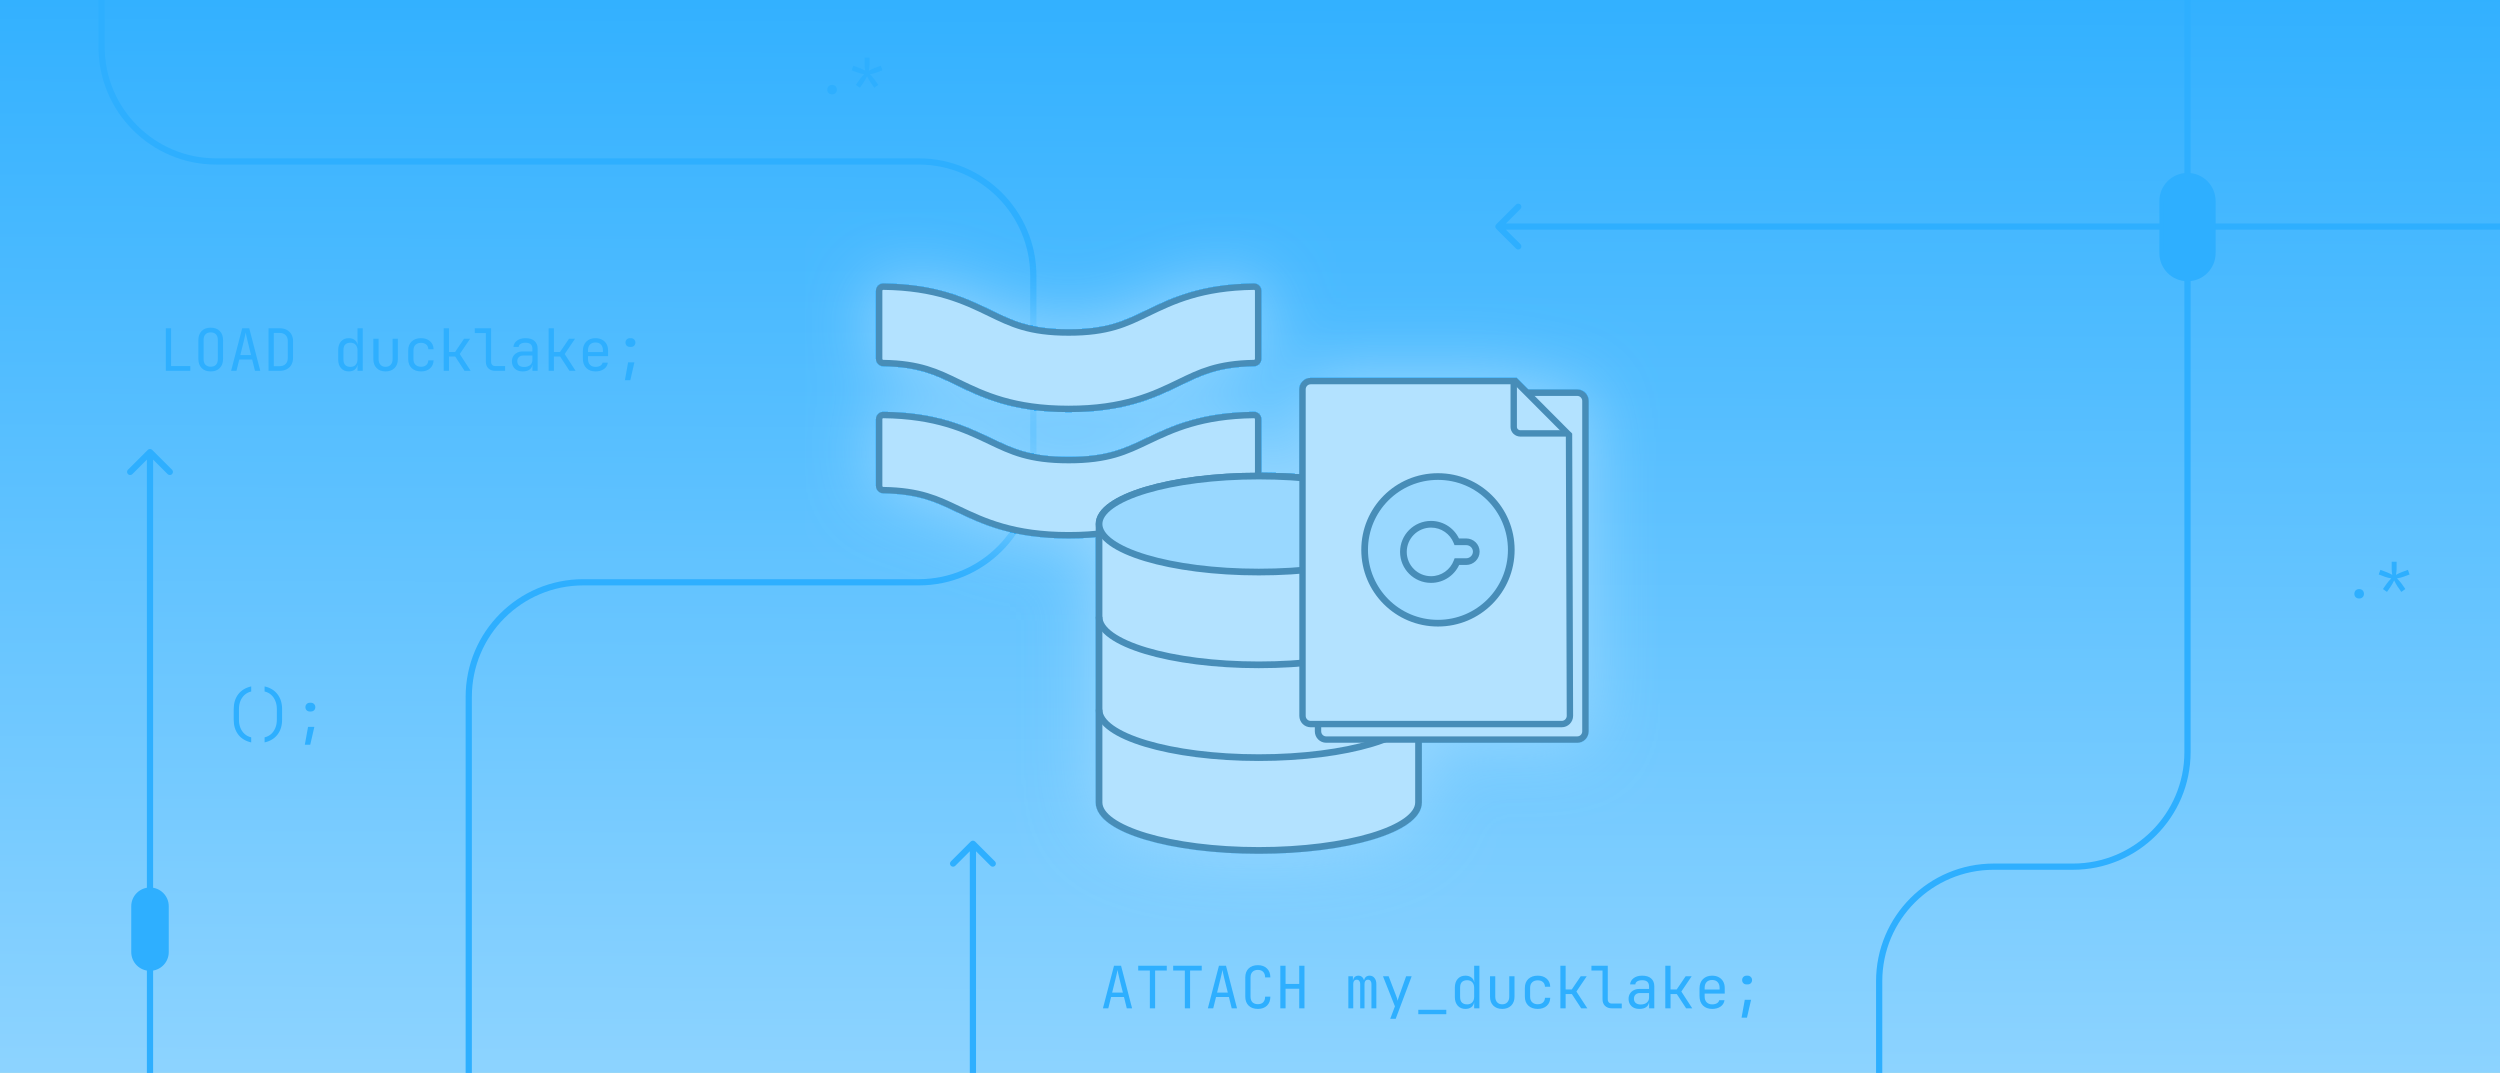
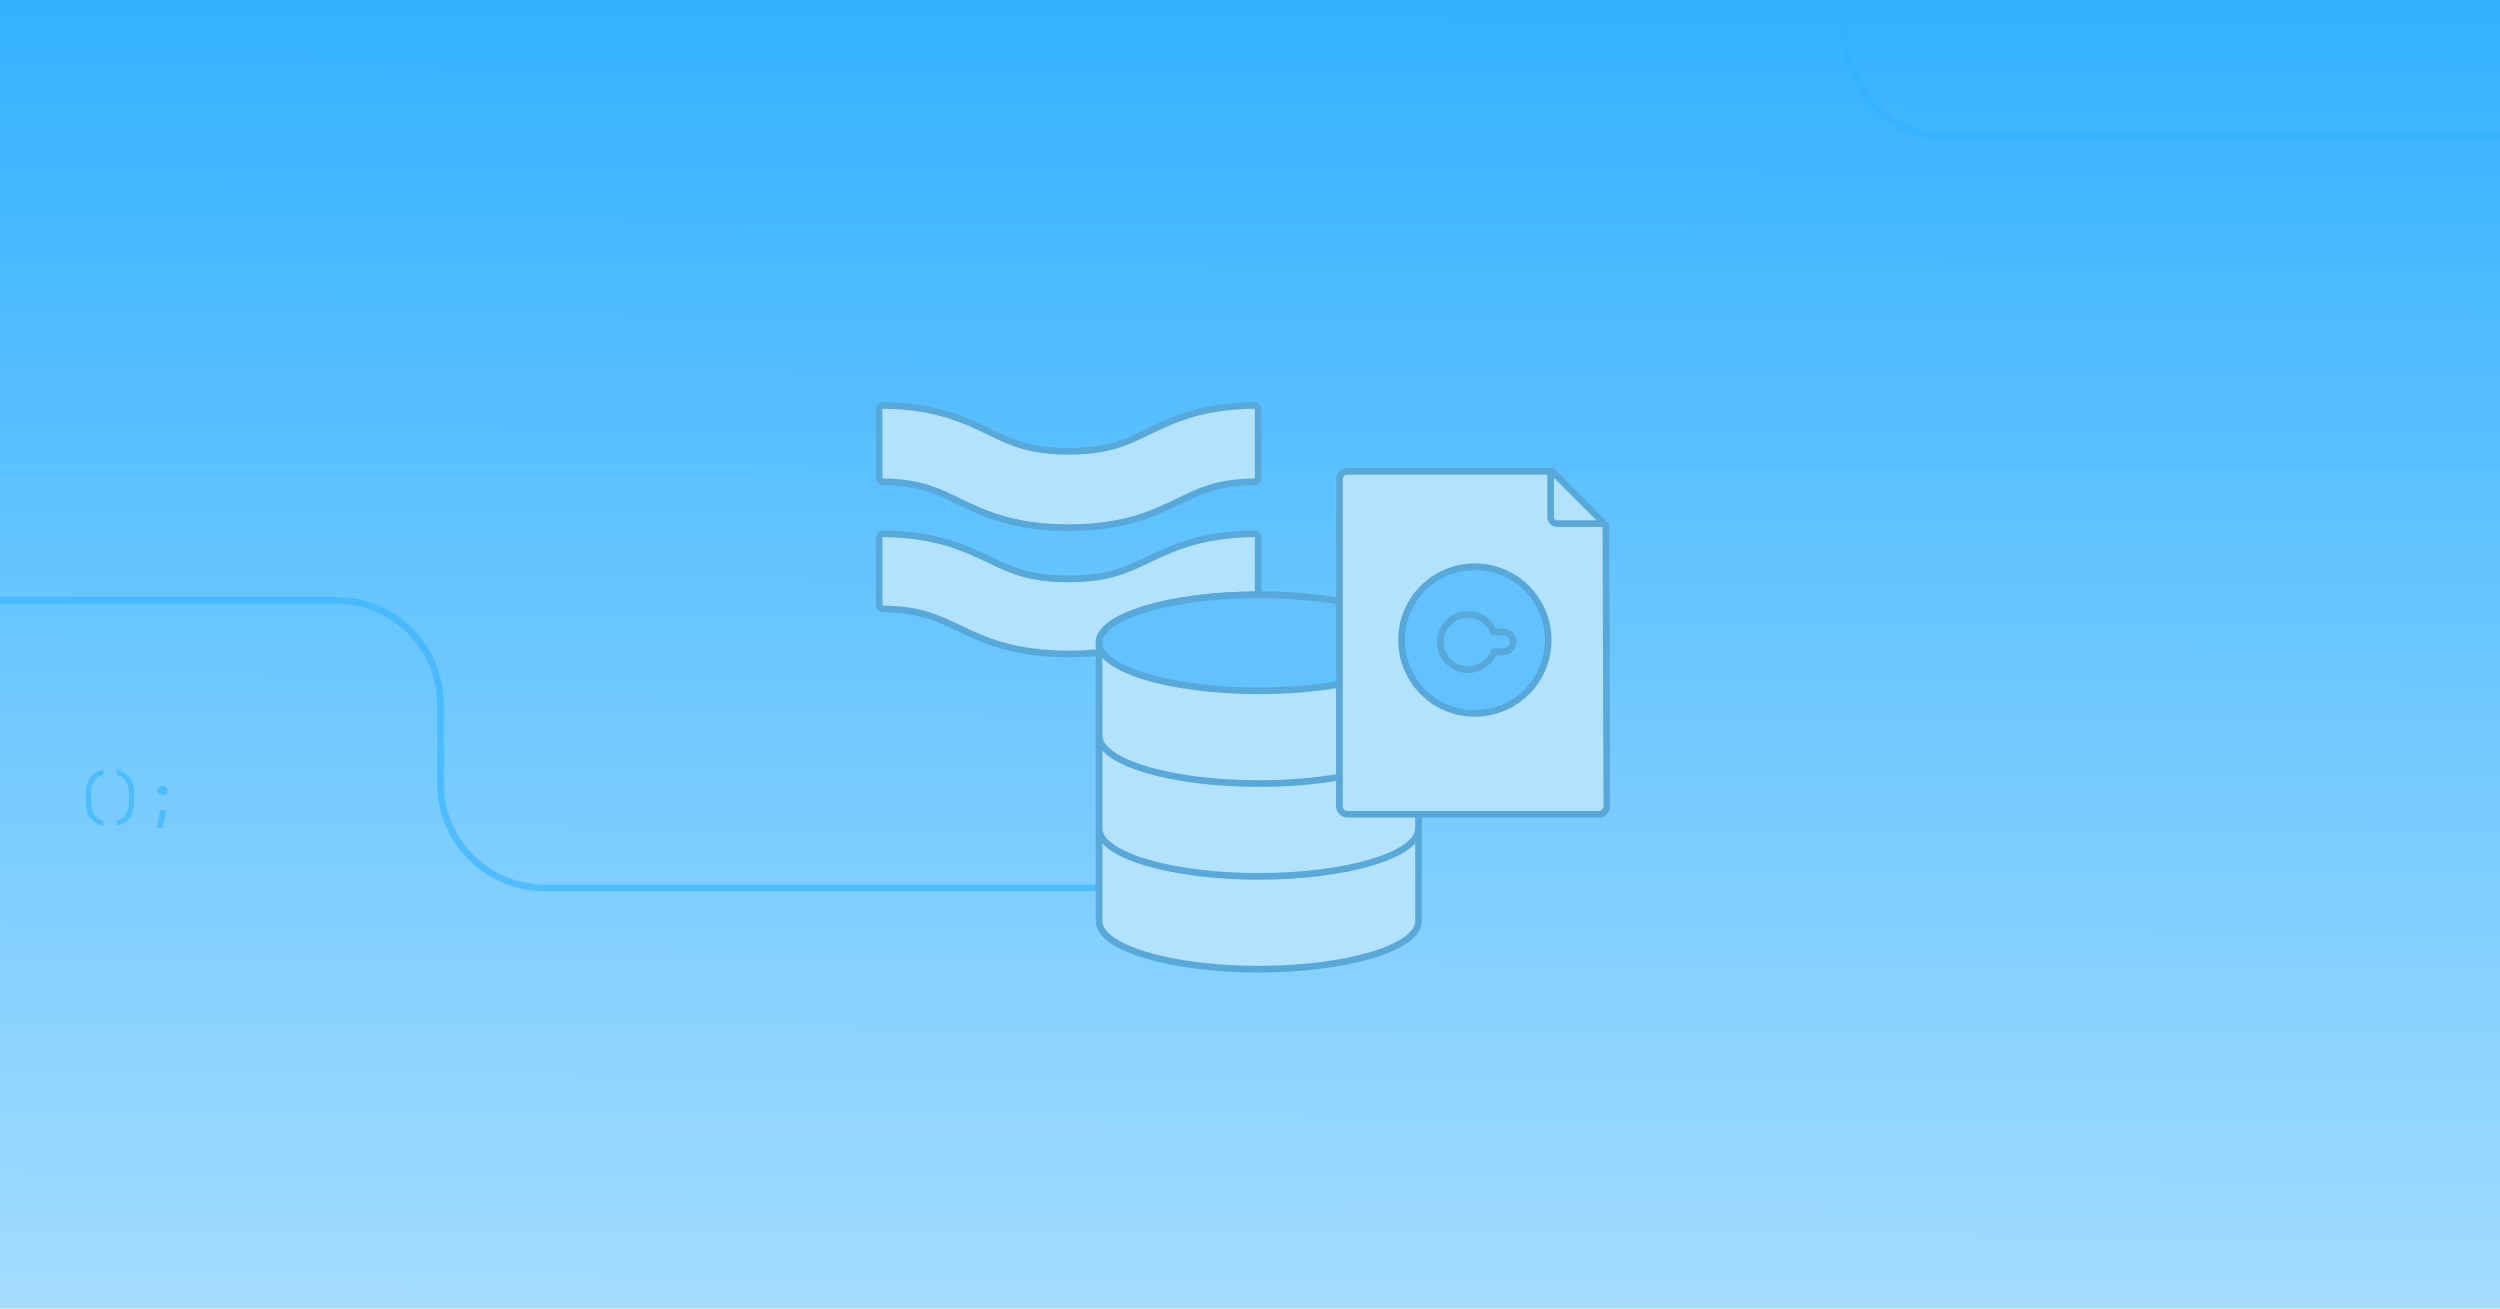
- <svg xmlns="http://www.w3.org/2000/svg" width="1200" height="515" fill="none" viewBox="0 0 1200 515">
-   <style id="thin-strokes">@media (min-width: 500px) { [stroke-width="1.924"] { stroke-width: 1.202; } [stroke-width="2.993"] { stroke-width: 1.871; } [stroke-width="3.06"] { stroke-width: 1.913; } [stroke-width="3.21"] { stroke-width: 2.006; } }</style>
-   <g clip-path="url(#clip0_12243_49046)">
-     <rect width="1200" height="515" fill="url(#paint0_linear_12243_49046)" />
-     <g clip-path="url(#clip1_12243_49046)">
-       <rect width="1200" height="515" fill="url(#paint1_linear_12243_49046)" />
-       <path fill="#2EAFFF" d="M70.504 552C70.504 552.826 71.174 553.496 72 553.496C72.826 553.496 73.496 552.826 73.496 552L72 552L70.504 552ZM73.058 215.942C72.474 215.358 71.526 215.358 70.942 215.942L61.419 225.464C60.835 226.049 60.835 226.996 61.419 227.58C62.004 228.165 62.951 228.165 63.536 227.58L72 219.116L80.464 227.58C81.049 228.165 81.996 228.165 82.58 227.58C83.165 226.996 83.165 226.049 82.58 225.464L73.058 215.942ZM72 552L73.496 552L73.496 217L72 217L70.504 217L70.504 552L72 552Z" />
-       <path fill="#2EAFFF" d="M465.504 580.5C465.504 581.326 466.174 581.996 467 581.996C467.826 581.996 468.496 581.326 468.496 580.5L467 580.5L465.504 580.5ZM468.059 403.942C467.475 403.358 466.527 403.358 465.943 403.942L456.421 413.464C455.836 414.049 455.836 414.996 456.421 415.58C457.005 416.165 457.952 416.165 458.537 415.58L467.001 407.116L475.465 415.581C476.05 416.165 476.997 416.165 477.581 415.581C478.166 414.996 478.166 414.049 477.581 413.464L468.059 403.942ZM467 580.5L468.496 580.5L468.497 405L467.001 405L465.505 405L465.504 580.5L467 580.5Z" />
-       <path fill="#2EAFFF" d="M1206.75 110.251C1207.57 110.251 1208.24 109.581 1208.24 108.754C1208.24 107.928 1207.57 107.258 1206.75 107.258L1206.75 108.754L1206.75 110.251ZM718.188 107.697C717.604 108.281 717.604 109.229 718.188 109.813L727.71 119.335C728.295 119.92 729.242 119.92 729.827 119.335C730.411 118.751 730.411 117.804 729.827 117.219L721.362 108.755L729.827 100.29C730.411 99.706 730.411 98.759 729.827 98.174C729.242 97.59 728.295 97.59 727.71 98.174L718.188 107.697ZM1206.75 108.754L1206.75 107.258L719.246 107.259L719.246 108.755L719.246 110.251L1206.75 110.251L1206.75 108.754Z" />
-       <path stroke="#2EAFFF" stroke-linejoin="round" stroke-width="2.993" d="M723 854L847 854C877.376 854 902 829.376 902 799L902 471C902 440.624 926.624 416 957 416L995 416C1025.38 416 1050 391.376 1050 361L1050 -44" />
-       <path stroke="#2EAFFF" stroke-linejoin="round" stroke-width="2.993" d="M225 551.999L225 334.499C225 304.123 249.624 279.499 280 279.499L441 279.5C471.376 279.5 496 254.875 496 224.5L496 132.499C496 102.123 471.376 77.499 441 77.499L103.756 77.499C73.38 77.499 48.756 52.874 48.756 22.499L48.756 -279C48.756 -309.376 24.132 -334 -6.244 -334L-196 -334" />
-       <rect width="25.076" height="50.076" x="1037.46" y="83.962" fill="#2EAFFF" stroke="#2EAFFF" stroke-width="1.924" rx="12.538" />
-       <rect width="16.076" height="38.076" x="63.962" y="426.962" fill="#2EAFFF" stroke="#2EAFFF" stroke-width="1.924" rx="8.038" />
-       <path fill="#2EAFFF" d="M79.593 178V157.56H82.113V175.704H91.353V178H79.593ZM101.142 178.28C99.313 178.28 97.866 177.748 96.802 176.684C95.738 175.62 95.206 174.099 95.206 172.12V163.44C95.206 161.461 95.738 159.94 96.802 158.876C97.866 157.812 99.313 157.28 101.142 157.28C102.972 157.28 104.418 157.812 105.482 158.876C106.546 159.94 107.078 161.452 107.078 163.412V172.12C107.078 174.099 106.546 175.62 105.482 176.684C104.418 177.748 102.972 178.28 101.142 178.28ZM101.142 176.012C102.244 176.012 103.084 175.704 103.662 175.088C104.26 174.453 104.558 173.557 104.558 172.4V163.16C104.558 162.003 104.26 161.116 103.662 160.5C103.084 159.865 102.244 159.548 101.142 159.548C100.06 159.548 99.219 159.865 98.622 160.5C98.025 161.116 97.726 162.003 97.726 163.16V172.4C97.726 173.557 98.025 174.453 98.622 175.088C99.219 175.704 100.06 176.012 101.142 176.012ZM110.931 178L116.251 157.56H119.639L124.931 178H122.383L121.039 172.568H114.851L113.507 178H110.931ZM115.355 170.44H120.507L118.939 164.14C118.641 162.945 118.407 161.947 118.239 161.144C118.071 160.341 117.969 159.819 117.931 159.576C117.894 159.819 117.791 160.341 117.623 161.144C117.455 161.947 117.222 162.936 116.923 164.112L115.355 170.44ZM128.896 178V157.56H134.188C135.514 157.56 136.652 157.812 137.604 158.316C138.575 158.82 139.322 159.529 139.844 160.444C140.386 161.359 140.656 162.441 140.656 163.692V171.84C140.656 173.091 140.386 174.183 139.844 175.116C139.322 176.031 138.575 176.74 137.604 177.244C136.652 177.748 135.514 178 134.188 178H128.896ZM131.416 175.76H134.188C135.42 175.76 136.382 175.415 137.072 174.724C137.782 174.033 138.136 173.072 138.136 171.84V163.692C138.136 162.479 137.782 161.527 137.072 160.836C136.382 160.145 135.42 159.8 134.188 159.8H131.416V175.76ZM167.402 178.28C165.872 178.28 164.64 177.767 163.706 176.74C162.792 175.713 162.334 174.323 162.334 172.568V168.06C162.334 166.287 162.792 164.887 163.706 163.86C164.621 162.833 165.853 162.32 167.402 162.32C168.56 162.32 169.512 162.609 170.258 163.188C171.024 163.767 171.481 164.551 171.63 165.54H171.658L171.602 162.04V157.56H174.122V178H171.602V175.06H171.574C171.444 176.068 171.005 176.861 170.258 177.44C169.512 178 168.56 178.28 167.402 178.28ZM168.242 176.096C169.288 176.096 170.109 175.769 170.706 175.116C171.304 174.463 171.602 173.557 171.602 172.4V168.2C171.602 167.043 171.304 166.137 170.706 165.484C170.109 164.831 169.288 164.504 168.242 164.504C167.178 164.504 166.348 164.784 165.75 165.344C165.153 165.885 164.854 166.791 164.854 168.06V172.54C164.854 173.791 165.153 174.696 165.75 175.256C166.348 175.816 167.178 176.096 168.242 176.096ZM185.06 178.28C183.286 178.28 181.868 177.757 180.803 176.712C179.74 175.648 179.208 174.211 179.208 172.4V162.6H181.728V172.4C181.728 173.52 182.026 174.416 182.624 175.088C183.221 175.741 184.033 176.068 185.06 176.068C186.105 176.068 186.926 175.741 187.524 175.088C188.14 174.416 188.448 173.52 188.448 172.4V162.6H190.968V172.4C190.968 174.211 190.426 175.648 189.344 176.712C188.261 177.757 186.833 178.28 185.06 178.28ZM202.101 178.28C200.234 178.28 198.741 177.757 197.621 176.712C196.501 175.667 195.941 174.229 195.941 172.4V168.2C195.941 166.371 196.501 164.933 197.621 163.888C198.741 162.843 200.234 162.32 202.101 162.32C203.874 162.32 205.302 162.796 206.385 163.748C207.486 164.7 208.065 165.997 208.121 167.64H205.601C205.545 166.651 205.209 165.895 204.593 165.372C203.977 164.831 203.146 164.56 202.101 164.56C200.999 164.56 200.113 164.877 199.441 165.512C198.787 166.128 198.461 167.015 198.461 168.172V172.4C198.461 173.557 198.787 174.453 199.441 175.088C200.113 175.723 200.999 176.04 202.101 176.04C203.146 176.04 203.977 175.769 204.593 175.228C205.209 174.687 205.545 173.931 205.601 172.96H208.121C208.065 174.603 207.486 175.9 206.385 176.852C205.302 177.804 203.874 178.28 202.101 178.28ZM212.982 178V157.56H215.502V168.956H218.442L222.754 162.6H225.638L220.682 169.936L225.918 178H222.978L218.498 171.14H215.502V178H212.982ZM237.695 178C236.332 178 235.24 177.608 234.419 176.824C233.616 176.021 233.215 174.967 233.215 173.66V159.856H227.895V157.56H235.735V173.66C235.735 174.295 235.912 174.799 236.267 175.172C236.621 175.527 237.097 175.704 237.695 175.704H242.455V178H237.695ZM250.9 178.28C249.313 178.28 248.053 177.841 247.12 176.964C246.186 176.068 245.72 174.901 245.72 173.464C245.72 172.512 245.934 171.681 246.364 170.972C246.793 170.263 247.39 169.712 248.156 169.32C248.921 168.909 249.798 168.704 250.788 168.704H255.548V167.5C255.548 165.503 254.456 164.504 252.272 164.504C251.301 164.504 250.517 164.681 249.92 165.036C249.322 165.391 249.005 165.885 248.968 166.52H246.448C246.541 165.307 247.101 164.308 248.128 163.524C249.173 162.721 250.554 162.32 252.272 162.32C254.138 162.32 255.566 162.768 256.556 163.664C257.564 164.56 258.068 165.811 258.068 167.416V178H255.576V175.2H255.52C255.37 176.152 254.894 176.908 254.092 177.468C253.289 178.009 252.225 178.28 250.9 178.28ZM251.516 176.152C252.748 176.152 253.728 175.853 254.456 175.256C255.184 174.659 255.548 173.847 255.548 172.82V170.664H251.068C250.246 170.664 249.574 170.916 249.052 171.42C248.548 171.905 248.296 172.559 248.296 173.38C248.296 174.239 248.576 174.92 249.136 175.424C249.714 175.909 250.508 176.152 251.516 176.152ZM263.349 178V157.56H265.869V168.956H268.809L273.121 162.6H276.005L271.049 169.936L276.285 178H273.345L268.865 171.14H265.869V178H263.349ZM285.822 178.28C284.011 178.28 282.546 177.739 281.426 176.656C280.325 175.555 279.774 174.043 279.774 172.12V168.48C279.774 166.557 280.325 165.055 281.426 163.972C282.546 162.871 284.011 162.32 285.822 162.32C287.035 162.32 288.09 162.563 288.986 163.048C289.901 163.533 290.61 164.215 291.114 165.092C291.618 165.969 291.87 167.005 291.87 168.2V170.944H282.238V172.4C282.238 173.539 282.565 174.444 283.218 175.116C283.871 175.769 284.739 176.096 285.822 176.096C286.755 176.096 287.521 175.919 288.118 175.564C288.734 175.191 289.107 174.696 289.238 174.08H291.758C291.59 175.368 290.965 176.395 289.882 177.16C288.799 177.907 287.446 178.28 285.822 178.28ZM282.238 168.984H289.406V168.2C289.406 166.987 289.089 166.053 288.454 165.4C287.838 164.728 286.961 164.392 285.822 164.392C284.683 164.392 283.797 164.728 283.162 165.4C282.546 166.053 282.238 166.987 282.238 168.2V168.984ZM302.331 166.52C301.715 166.52 301.211 166.324 300.819 165.932C300.427 165.54 300.231 165.036 300.231 164.42C300.231 163.823 300.427 163.328 300.819 162.936C301.23 162.525 301.734 162.32 302.331 162.32H302.891C303.488 162.32 303.983 162.525 304.375 162.936C304.786 163.328 304.991 163.823 304.991 164.42C304.991 165.036 304.795 165.54 304.403 165.932C304.011 166.324 303.507 166.52 302.891 166.52H302.331ZM299.951 182.48L301.491 173.912H304.515L302.555 182.48H299.951Z" />
-       <path fill="#2EAFFF" d="M529.404 484L534.724 463.56H538.112L543.404 484H540.856L539.512 478.568H533.324L531.98 484H529.404ZM533.828 476.44H538.98L537.412 470.14C537.113 468.945 536.88 467.947 536.712 467.144C536.544 466.341 536.441 465.819 536.404 465.576C536.367 465.819 536.264 466.341 536.096 467.144C535.928 467.947 535.695 468.936 535.396 470.112L533.828 476.44ZM551.933 484V465.856H546.333V463.56H560.053V465.856H554.453V484H551.933ZM568.722 484V465.856H563.122V463.56H576.842V465.856H571.242V484H568.722ZM579.771 484L585.091 463.56H588.479L593.771 484H591.223L589.879 478.568H583.691L582.347 484H579.771ZM584.195 476.44H589.347L587.779 470.14C587.48 468.945 587.247 467.947 587.079 467.144C586.911 466.341 586.808 465.819 586.771 465.576C586.734 465.819 586.631 466.341 586.463 467.144C586.295 467.947 586.062 468.936 585.763 470.112L584.195 476.44ZM603.784 484.28C601.917 484.28 600.443 483.757 599.36 482.712C598.277 481.667 597.736 480.229 597.736 478.4V469.16C597.736 467.331 598.277 465.893 599.36 464.848C600.443 463.803 601.917 463.28 603.784 463.28C605.613 463.28 607.069 463.812 608.152 464.876C609.235 465.921 609.776 467.349 609.776 469.16H607.256C607.256 468.003 606.948 467.116 606.332 466.5C605.735 465.865 604.885 465.548 603.784 465.548C602.683 465.548 601.815 465.865 601.18 466.5C600.564 467.116 600.256 468.003 600.256 469.16V478.4C600.256 479.557 600.564 480.453 601.18 481.088C601.815 481.704 602.683 482.012 603.784 482.012C604.885 482.012 605.735 481.704 606.332 481.088C606.948 480.453 607.256 479.557 607.256 478.4H609.776C609.776 480.211 609.235 481.648 608.152 482.712C607.069 483.757 605.613 484.28 603.784 484.28ZM614.553 484V463.56H617.073V472.296H623.625V463.56H626.145V484H623.625V474.592H617.073V484H614.553ZM647.207 484V468.6H649.391V470.644H649.447C649.541 469.953 649.811 469.393 650.259 468.964C650.726 468.535 651.314 468.32 652.023 468.32C652.695 468.32 653.265 468.516 653.731 468.908C654.198 469.3 654.534 469.832 654.739 470.504H654.767C654.898 469.832 655.187 469.3 655.635 468.908C656.102 468.516 656.69 468.32 657.399 468.32C658.389 468.32 659.173 468.693 659.751 469.44C660.349 470.168 660.647 471.12 660.647 472.296V484H658.295V472.268C658.295 471.652 658.146 471.167 657.847 470.812C657.549 470.439 657.138 470.252 656.615 470.252C656.111 470.252 655.71 470.429 655.411 470.784C655.113 471.139 654.963 471.624 654.963 472.24V484H652.891V472.268C652.891 471.652 652.742 471.167 652.443 470.812C652.145 470.439 651.743 470.252 651.239 470.252C650.717 470.252 650.306 470.429 650.007 470.784C649.709 471.139 649.559 471.624 649.559 472.24V484H647.207ZM667.3 489.04L669.568 483.048L663.828 468.6H666.544L670.184 478.12C670.334 478.493 670.474 478.885 670.604 479.296C670.735 479.707 670.828 480.061 670.884 480.36C670.94 480.061 671.034 479.707 671.164 479.296C671.295 478.885 671.426 478.493 671.556 478.12L674.944 468.6H677.604L669.932 489.04H667.3ZM680.785 486.8V484.7H694.225V486.8H680.785ZM703.399 484.28C701.868 484.28 700.636 483.767 699.703 482.74C698.788 481.713 698.331 480.323 698.331 478.568V474.06C698.331 472.287 698.788 470.887 699.703 469.86C700.617 468.833 701.849 468.32 703.399 468.32C704.556 468.32 705.508 468.609 706.255 469.188C707.02 469.767 707.477 470.551 707.627 471.54H707.655L707.599 468.04V463.56H710.119V484H707.599V481.06H707.571C707.44 482.068 707.001 482.861 706.255 483.44C705.508 484 704.556 484.28 703.399 484.28ZM704.239 482.096C705.284 482.096 706.105 481.769 706.703 481.116C707.3 480.463 707.599 479.557 707.599 478.4V474.2C707.599 473.043 707.3 472.137 706.703 471.484C706.105 470.831 705.284 470.504 704.239 470.504C703.175 470.504 702.344 470.784 701.747 471.344C701.149 471.885 700.851 472.791 700.851 474.06V478.54C700.851 479.791 701.149 480.696 701.747 481.256C702.344 481.816 703.175 482.096 704.239 482.096ZM721.056 484.28C719.282 484.28 717.864 483.757 716.8 482.712C715.736 481.648 715.204 480.211 715.204 478.4V468.6H717.724V478.4C717.724 479.52 718.022 480.416 718.62 481.088C719.217 481.741 720.029 482.068 721.056 482.068C722.101 482.068 722.922 481.741 723.52 481.088C724.136 480.416 724.444 479.52 724.444 478.4V468.6H726.964V478.4C726.964 480.211 726.422 481.648 725.34 482.712C724.257 483.757 722.829 484.28 721.056 484.28ZM738.097 484.28C736.23 484.28 734.737 483.757 733.617 482.712C732.497 481.667 731.937 480.229 731.937 478.4V474.2C731.937 472.371 732.497 470.933 733.617 469.888C734.737 468.843 736.23 468.32 738.097 468.32C739.87 468.32 741.298 468.796 742.381 469.748C743.482 470.7 744.061 471.997 744.117 473.64H741.597C741.541 472.651 741.205 471.895 740.589 471.372C739.973 470.831 739.142 470.56 738.097 470.56C736.995 470.56 736.109 470.877 735.437 471.512C734.783 472.128 734.457 473.015 734.457 474.172V478.4C734.457 479.557 734.783 480.453 735.437 481.088C736.109 481.723 736.995 482.04 738.097 482.04C739.142 482.04 739.973 481.769 740.589 481.228C741.205 480.687 741.541 479.931 741.597 478.96H744.117C744.061 480.603 743.482 481.9 742.381 482.852C741.298 483.804 739.87 484.28 738.097 484.28ZM748.978 484V463.56H751.498V474.956H754.438L758.75 468.6H761.634L756.678 475.936L761.914 484H758.974L754.494 477.14H751.498V484H748.978ZM773.691 484C772.328 484 771.236 483.608 770.415 482.824C769.612 482.021 769.211 480.967 769.211 479.66V465.856H763.891V463.56H771.731V479.66C771.731 480.295 771.908 480.799 772.263 481.172C772.617 481.527 773.093 481.704 773.691 481.704H778.451V484H773.691ZM786.896 484.28C785.309 484.28 784.049 483.841 783.116 482.964C782.183 482.068 781.716 480.901 781.716 479.464C781.716 478.512 781.931 477.681 782.36 476.972C782.789 476.263 783.387 475.712 784.152 475.32C784.917 474.909 785.795 474.704 786.784 474.704H791.544V473.5C791.544 471.503 790.452 470.504 788.268 470.504C787.297 470.504 786.513 470.681 785.916 471.036C785.319 471.391 785.001 471.885 784.964 472.52H782.444C782.537 471.307 783.097 470.308 784.124 469.524C785.169 468.721 786.551 468.32 788.268 468.32C790.135 468.32 791.563 468.768 792.552 469.664C793.56 470.56 794.064 471.811 794.064 473.416V484H791.572V481.2H791.516C791.367 482.152 790.891 482.908 790.088 483.468C789.285 484.009 788.221 484.28 786.896 484.28ZM787.512 482.152C788.744 482.152 789.724 481.853 790.452 481.256C791.18 480.659 791.544 479.847 791.544 478.82V476.664H787.064C786.243 476.664 785.571 476.916 785.048 477.42C784.544 477.905 784.292 478.559 784.292 479.38C784.292 480.239 784.572 480.92 785.132 481.424C785.711 481.909 786.504 482.152 787.512 482.152ZM799.345 484V463.56H801.865V474.956H804.805L809.117 468.6H812.001L807.045 475.936L812.281 484H809.341L804.861 477.14H801.865V484H799.345ZM821.818 484.28C820.007 484.28 818.542 483.739 817.422 482.656C816.321 481.555 815.77 480.043 815.77 478.12V474.48C815.77 472.557 816.321 471.055 817.422 469.972C818.542 468.871 820.007 468.32 821.818 468.32C823.031 468.32 824.086 468.563 824.982 469.048C825.897 469.533 826.606 470.215 827.11 471.092C827.614 471.969 827.866 473.005 827.866 474.2V476.944H818.234V478.4C818.234 479.539 818.561 480.444 819.214 481.116C819.867 481.769 820.735 482.096 821.818 482.096C822.751 482.096 823.517 481.919 824.114 481.564C824.73 481.191 825.103 480.696 825.234 480.08H827.754C827.586 481.368 826.961 482.395 825.878 483.16C824.795 483.907 823.442 484.28 821.818 484.28ZM818.234 474.984H825.402V474.2C825.402 472.987 825.085 472.053 824.45 471.4C823.834 470.728 822.957 470.392 821.818 470.392C820.679 470.392 819.793 470.728 819.158 471.4C818.542 472.053 818.234 472.987 818.234 474.2V474.984ZM838.327 472.52C837.711 472.52 837.207 472.324 836.815 471.932C836.423 471.54 836.227 471.036 836.227 470.42C836.227 469.823 836.423 469.328 836.815 468.936C837.226 468.525 837.73 468.32 838.327 468.32H838.887C839.484 468.32 839.979 468.525 840.371 468.936C840.782 469.328 840.987 469.823 840.987 470.42C840.987 471.036 840.791 471.54 840.399 471.932C840.007 472.324 839.503 472.52 838.887 472.52H838.327ZM835.947 488.48L837.487 479.912H840.511L838.551 488.48H835.947Z" />
-       <path fill="#2EAFFF" d="M120.58 356.36C117.911 355.763 115.839 354.512 114.364 352.608C112.908 350.704 112.18 348.315 112.18 345.44V340.4C112.18 337.525 112.908 335.136 114.364 333.232C115.839 331.328 117.911 330.077 120.58 329.48V331.916C119.385 332.196 118.34 332.728 117.444 333.512C116.567 334.296 115.885 335.276 115.4 336.452C114.933 337.609 114.7 338.925 114.7 340.4V345.44C114.7 346.896 114.933 348.212 115.4 349.388C115.885 350.564 116.567 351.544 117.444 352.328C118.34 353.112 119.385 353.644 120.58 353.924V356.36ZM127.009 356.36V353.924C128.222 353.644 129.268 353.112 130.145 352.328C131.022 351.544 131.694 350.564 132.161 349.388C132.646 348.212 132.889 346.896 132.889 345.44V340.4C132.889 338.925 132.646 337.609 132.161 336.452C131.694 335.276 131.022 334.296 130.145 333.512C129.268 332.728 128.222 332.196 127.009 331.916V329.48C129.678 330.077 131.741 331.328 133.197 333.232C134.672 335.136 135.409 337.525 135.409 340.4V345.44C135.409 348.315 134.672 350.704 133.197 352.608C131.741 354.512 129.678 355.763 127.009 356.36ZM148.698 341.52C148.082 341.52 147.578 341.324 147.186 340.932C146.794 340.54 146.598 340.036 146.598 339.42C146.598 338.823 146.794 338.328 147.186 337.936C147.597 337.525 148.101 337.32 148.698 337.32H149.258C149.855 337.32 150.35 337.525 150.742 337.936C151.153 338.328 151.358 338.823 151.358 339.42C151.358 340.036 151.162 340.54 150.77 340.932C150.378 341.324 149.874 341.52 149.258 341.52H148.698ZM146.318 357.48L147.858 348.912H150.882L148.922 357.48H146.318Z" />
-       <path fill="#2EAFFF" d="M1132.4 287.28C1131.71 287.28 1131.15 287.075 1130.72 286.664C1130.31 286.253 1130.1 285.721 1130.1 285.068C1130.1 284.377 1130.31 283.817 1130.72 283.388C1131.15 282.959 1131.71 282.744 1132.4 282.744C1133.09 282.744 1133.64 282.959 1134.05 283.388C1134.48 283.817 1134.7 284.377 1134.7 285.068C1134.7 285.721 1134.48 286.253 1134.05 286.664C1133.64 287.075 1133.09 287.28 1132.4 287.28ZM1145.75 284.116L1143.81 282.744L1145.63 280.14C1145.88 279.804 1146.2 279.393 1146.61 278.908C1147.04 278.423 1147.44 277.993 1147.82 277.62C1147.29 277.545 1146.74 277.433 1146.17 277.284C1145.59 277.135 1145.13 276.995 1144.79 276.864L1141.8 275.744L1142.58 273.532L1145.61 274.652C1145.92 274.764 1146.34 274.941 1146.87 275.184C1147.39 275.427 1147.86 275.679 1148.29 275.94C1148.2 275.455 1148.13 274.96 1148.07 274.456C1148.03 273.933 1148.01 273.495 1148.01 273.14V269.64H1150.37V273.14C1150.37 273.495 1150.34 273.933 1150.28 274.456C1150.23 274.96 1150.15 275.455 1150.06 275.94C1150.51 275.679 1150.98 275.427 1151.49 275.184C1152.01 274.941 1152.44 274.764 1152.77 274.652L1155.8 273.532L1156.58 275.744L1153.59 276.864C1153.25 276.995 1152.79 277.135 1152.21 277.284C1151.63 277.433 1151.08 277.545 1150.56 277.62C1150.93 277.993 1151.34 278.432 1151.77 278.936C1152.19 279.421 1152.52 279.823 1152.75 280.14L1154.57 282.744L1152.63 284.116L1150.81 281.484C1150.59 281.167 1150.32 280.728 1150 280.168C1149.68 279.608 1149.41 279.085 1149.19 278.6C1148.97 279.085 1148.69 279.608 1148.38 280.168C1148.06 280.709 1147.79 281.148 1147.57 281.484L1145.75 284.116Z" />
-       <path fill="#2EAFFF" d="M399.4 45.28C398.709 45.28 398.149 45.075 397.72 44.664C397.309 44.253 397.104 43.721 397.104 43.068C397.104 42.377 397.309 41.817 397.72 41.388C398.149 40.959 398.709 40.744 399.4 40.744C400.091 40.744 400.641 40.959 401.052 41.388C401.481 41.817 401.696 42.377 401.696 43.068C401.696 43.721 401.481 44.253 401.052 44.664C400.641 45.075 400.091 45.28 399.4 45.28ZM412.745 42.116L410.813 40.744L412.633 38.14C412.876 37.804 413.202 37.393 413.613 36.908C414.042 36.423 414.444 35.993 414.817 35.62C414.294 35.545 413.744 35.433 413.165 35.284C412.586 35.135 412.129 34.995 411.793 34.864L408.797 33.744L409.581 31.532L412.605 32.652C412.922 32.764 413.342 32.941 413.865 33.184C414.388 33.427 414.864 33.679 415.293 33.94C415.2 33.455 415.125 32.96 415.069 32.456C415.032 31.933 415.013 31.495 415.013 31.14V27.64H417.365V31.14C417.365 31.495 417.337 31.933 417.281 32.456C417.225 32.96 417.15 33.455 417.057 33.94C417.505 33.679 417.981 33.427 418.485 33.184C419.008 32.941 419.437 32.764 419.773 32.652L422.797 31.532L423.581 33.744L420.585 34.864C420.249 34.995 419.792 35.135 419.213 35.284C418.634 35.433 418.084 35.545 417.561 35.62C417.934 35.993 418.336 36.432 418.765 36.936C419.194 37.421 419.521 37.823 419.745 38.14L421.565 40.744L419.633 42.116L417.813 39.484C417.589 39.167 417.318 38.728 417.001 38.168C416.684 37.608 416.413 37.085 416.189 36.6C415.965 37.085 415.694 37.608 415.377 38.168C415.06 38.709 414.789 39.148 414.565 39.484L412.745 42.116Z" />
+ <svg xmlns="http://www.w3.org/2000/svg" width="1200" height="628" fill="none" viewBox="0 0 1200 628">
+   <style id="thin-strokes">@media (min-width: 500px) { [stroke-width="3.2"] { stroke-width: 2; } }</style>
+   <g clip-path="url(#clip0_19045_40180)">
+     <path fill="url(#paint0_linear_19045_40180)" d="M0 0h1200v628H0z" />
+     <g clip-path="url(#clip1_19045_40180)">
+       <path fill="url(#paint1_linear_19045_40180)" d="M0 0h1200v630H0z" />
+       <path fill="#33b1ff" fill-opacity=".6" d="m647 426.171-16 9.237v-18.475zm-385.582-.001v-1.6zm-100-137.999v1.6H-29.494v-3.2H161.418zm471.182 138v1.6l-371.182-.001v-3.2l371.182.001zM211.418 376.17h-1.6v-37.999h3.2v37.999zm50 50v1.6c-28.498 0-51.6-23.102-51.6-51.6h3.2c0 26.731 21.669 48.4 48.4 48.4zm-100-137.999v-1.6c28.498 0 51.6 23.102 51.6 51.6h-3.2c0-26.731-21.67-48.4-48.4-48.4zM887.362-26.5c0-.884-.717-1.6-1.6-1.6-.884 0-1.6.716-1.6 1.6zM1244-11.918l-9.24 16h18.48zM1244 16h-1.6zM935.762 66v-1.6zm-50-92.5h-1.6v42.5h3.2V-26.5zm50 92.5v1.6H1194v-3.2H935.762zM1244 16h1.6V2.482h-3.2V16zm-50 50v1.6c28.5 0 51.6-23.102 51.6-51.6h-3.2c0 26.731-21.67 48.4-48.4 48.4zM885.762 16h-1.6c0 28.498 23.102 51.6 51.6 51.6v-3.2c-26.731 0-48.4-21.669-48.4-48.4zM49.58 396.36c-2.669-.597-4.741-1.848-6.216-3.752-1.456-1.904-2.184-4.293-2.184-7.168v-5.04c0-2.875.728-5.264 2.184-7.168 1.475-1.904 3.547-3.155 6.216-3.752v2.436q-1.792.42-3.136 1.596-1.316 1.176-2.044 2.94-.7 1.736-.7 3.948v5.04q0 2.184.7 3.948.728 1.764 2.044 2.94 1.344 1.176 3.136 1.596zm6.429 0v-2.436q1.82-.42 3.136-1.596t2.016-2.94q.728-1.764.728-3.948v-5.04q0-2.212-.728-3.948-.7-1.764-2.016-2.94t-3.136-1.596v-2.436c2.669.597 4.732 1.848 6.188 3.752 1.475 1.904 2.212 4.293 2.212 7.168v5.04c0 2.875-.737 5.264-2.212 7.168-1.456 1.904-3.519 3.155-6.188 3.752m21.689-14.84q-.924 0-1.512-.588t-.588-1.512c0-.597.196-1.092.588-1.484.411-.411.915-.616 1.512-.616h.56c.597 0 1.092.205 1.484.616.411.392.616.887.616 1.484q0 .924-.588 1.512t-1.512.588zm-2.38 15.96 1.54-8.568h3.024l-1.96 8.568z" />
    </g>
-     <g clip-path="url(#clip2_12243_49046)">
-       <g filter="url(#filter0_d_12243_49046)">
-         <path fill="#B3E2FF" stroke="#478DB8" stroke-miterlimit="10" stroke-width="3.06" d="M603.903 172.238C603.903 173.342 603.004 174.236 601.9 174.254C584.355 174.544 576.018 178.665 566.029 183.504C553.653 189.5 539.499 196.27 512.952 196.27C486.404 196.27 472.25 189.5 459.875 183.504C449.885 178.665 441.548 174.544 424.004 174.254C422.899 174.236 422 173.342 422 172.238V139.591C422 138.487 422.901 137.59 424.005 137.604C449.268 137.936 463.017 144.514 475.077 150.357C485.439 155.377 494.024 159.623 512.952 159.623C531.88 159.623 540.464 155.377 550.826 150.357C562.887 144.514 576.636 137.936 601.898 137.604C603.002 137.59 603.903 138.487 603.903 139.591V172.238Z" />
-         <path fill="#B3E2FF" stroke="#478DB8" stroke-miterlimit="10" stroke-width="3.06" d="M603.903 233.239C603.903 234.344 603.004 235.237 601.9 235.255C584.355 235.541 576.018 239.592 566.029 244.351C553.653 250.247 539.499 256.904 512.952 256.904C486.404 256.904 472.25 250.247 459.875 244.351C449.885 239.592 441.548 235.541 424.004 235.255C422.899 235.237 422 234.344 422 233.239V201.204C422 200.099 422.901 199.202 424.005 199.216C449.268 199.542 463.017 206.011 475.077 211.756C485.439 216.693 494.024 220.869 512.952 220.869C531.88 220.869 540.464 216.693 550.826 211.756C562.887 206.011 576.636 199.542 601.898 199.216C603.002 199.202 603.903 200.099 603.903 201.204V233.239Z" />
-         <path fill="#B3E2FF" d="M604.216 228.503C561.871 228.503 527.543 238.819 527.543 251.545V385.161C527.543 397.884 561.871 408.202 604.216 408.202C646.562 408.202 680.89 397.884 680.89 385.161V251.545C680.89 238.819 646.562 228.503 604.216 228.503Z" />
-         <path stroke="#478DB8" stroke-miterlimit="10" stroke-width="3.21" d="M680.89 251.545C680.89 238.819 646.562 228.503 604.216 228.503C561.871 228.503 527.543 238.819 527.543 251.545M680.89 251.545V251.541V385.161M680.89 251.545V385.161M527.543 251.545C527.543 264.27 527.543 251.541 527.543 251.541M527.543 251.545V251.541M680.89 385.161C680.89 397.884 646.562 408.202 604.216 408.202C561.871 408.202 527.543 397.884 527.543 385.161V251.541" />
-         <path stroke="#478DB8" stroke-miterlimit="10" stroke-width="3.21" d="M527.543 340.618C527.543 353.342 561.871 363.66 604.216 363.66C646.562 363.66 680.89 353.342 680.89 340.618" />
-         <path stroke="#478DB8" stroke-miterlimit="10" stroke-width="3.21" d="M527.543 296.078C527.543 308.801 561.871 319.119 604.216 319.119C646.562 319.119 680.89 308.801 680.89 296.078" />
-         <path fill="#99D8FF" stroke="#478DB8" stroke-miterlimit="10" stroke-width="3.21" d="M604.216 274.586C646.562 274.586 680.89 264.27 680.89 251.545C680.89 238.819 646.562 228.503 604.216 228.503C561.871 228.503 527.543 238.819 527.543 251.545C527.543 264.27 561.871 274.586 604.216 274.586Z" />
-         <path fill="#B3E2FF" stroke="#478DB8" stroke-miterlimit="10" stroke-width="3.06" d="M636.572 354.998H757.073C759.245 354.998 761 353.234 761 351.051V192.456C761 190.272 759.245 188.509 757.073 188.509H658.834L658.416 188.928L633.075 214.363V214.795L632.645 351.039C632.645 353.222 634.4 354.998 636.572 354.998Z" />
-         <path fill="#B3E2FF" stroke="#478DB8" stroke-miterlimit="10" stroke-width="3.06" d="M749.633 347.557H629.132C626.96 347.557 625.205 345.793 625.205 343.61V186.875C625.205 184.692 626.96 182.928 629.132 182.928H727.371L727.789 183.348L753.13 208.782V209.214L753.56 343.598C753.56 345.781 751.805 347.557 749.633 347.557Z" />
-         <path stroke="#478DB8" stroke-miterlimit="10" stroke-width="3.06" d="M726.844 182.966C726.745 182.884 726.586 182.942 726.586 183.072V204.953C726.586 206.656 728.033 208.041 729.812 208.041H752.629V207.618V207.607" />
-         <path fill="#99D8FF" stroke="#478DB8" stroke-linecap="round" stroke-miterlimit="10" stroke-width="3.21" d="M690.219 299.129C670.748 299.129 655.023 283.405 655.023 263.933C655.023 244.462 670.748 228.738 690.219 228.738C709.691 228.738 725.415 244.462 725.415 263.933C725.415 283.405 709.691 299.129 690.219 299.129Z" />
-         <path fill="#478DB8" d="M686.901 251.642V250.037H686.901L686.901 251.642ZM699.254 260.06L697.76 260.647L698.16 261.665H699.254V260.06ZM703.788 260.06L703.788 258.455H703.788V260.06ZM708.611 264.785H710.216V264.785L708.611 264.785ZM703.788 269.572L703.788 267.967H703.788L703.788 269.572ZM699.324 269.573L699.324 267.968L698.212 267.968L697.822 269.009L699.324 269.573ZM686.901 278.178L686.901 279.783H686.901V278.178ZM673.635 264.91L672.03 264.91V264.91H673.635ZM686.901 251.642V253.247C691.835 253.247 696.057 256.312 697.76 260.647L699.254 260.06L700.748 259.473C698.578 253.951 693.199 250.037 686.901 250.037V251.642ZM699.254 260.06V261.665H703.788V260.06V258.455H699.254V260.06ZM703.788 260.06L703.788 261.665C705.576 261.665 707.006 263.094 707.006 264.785L708.611 264.785L710.216 264.785C710.216 261.244 707.272 258.455 703.788 258.455L703.788 260.06ZM708.611 264.785H707.006C707.006 266.503 705.549 267.967 703.788 267.967L703.788 269.572L703.788 271.177C707.299 271.177 710.216 268.299 710.216 264.785H708.611ZM703.788 269.572L703.788 267.967L699.324 267.968L699.324 269.573L699.325 271.178L703.788 271.177L703.788 269.572ZM699.324 269.573L697.822 269.009C696.161 273.431 691.897 276.573 686.901 276.573V278.178V279.783C693.278 279.783 698.712 275.769 700.827 270.137L699.324 269.573ZM686.901 278.178L686.901 276.573C680.461 276.573 675.24 271.351 675.24 264.91H673.635H672.03C672.03 273.124 678.688 279.783 686.901 279.783L686.901 278.178ZM673.635 264.91L675.24 264.91C675.24 258.469 680.461 253.247 686.901 253.247L686.901 251.642L686.901 250.037C678.688 250.037 672.03 256.696 672.03 264.91L673.635 264.91Z" />
-       </g>
-     </g>
+     <path fill="#b3e2ff" stroke="#58a8da" stroke-miterlimit="10" stroke-width="3.2" d="M603.903 229.238c0 1.104-.899 1.998-2.003 2.016-17.545.29-25.882 4.411-35.871 9.25-12.376 5.996-26.53 12.766-53.077 12.766-26.548 0-40.702-6.77-53.077-12.766-9.99-4.839-18.327-8.96-35.871-9.25-1.105-.018-2.004-.912-2.004-2.016v-32.647c0-1.104.901-2.001 2.005-1.987 25.263.332 39.012 6.91 51.072 12.753 10.362 5.02 18.947 9.266 37.875 9.266s27.512-4.246 37.874-9.266c12.061-5.843 25.81-12.421 51.072-12.753 1.104-.014 2.005.883 2.005 1.987zm0 61.001c0 1.105-.899 1.998-2.003 2.016-17.545.286-25.882 4.337-35.871 9.096-12.376 5.896-26.53 12.553-53.077 12.553-26.548 0-40.702-6.657-53.077-12.553-9.99-4.759-18.327-8.81-35.871-9.096-1.105-.018-2.004-.911-2.004-2.016v-32.035c0-1.105.901-2.002 2.005-1.988 25.263.326 39.012 6.795 51.072 12.54 10.362 4.937 18.947 9.113 37.875 9.113s27.512-4.176 37.874-9.113c12.061-5.745 25.81-12.214 51.072-12.54 1.104-.014 2.005.883 2.005 1.988z" />
+     <path fill="#b3e2ff" d="M604.216 285.503c-42.345 0-76.673 10.316-76.673 23.042v133.616c0 12.723 34.328 23.041 76.673 23.041 42.346 0 76.674-10.318 76.674-23.041V308.545c0-12.726-34.328-23.042-76.674-23.042" />
+     <path stroke="#58a8da" stroke-miterlimit="10" stroke-width="3.2" d="M680.89 308.545c0-12.726-34.328-23.042-76.674-23.042-42.345 0-76.673 10.316-76.673 23.042m153.347 0v-.004 133.62m0-133.616v133.616M527.543 308.545v-.004m0 .004v-.004m153.347 133.62c0 12.723-34.328 23.041-76.674 23.041-42.345 0-76.673-10.318-76.673-23.041v-133.62" />
+     <path stroke="#58a8da" stroke-miterlimit="10" stroke-width="3.2" d="M527.543 397.619c0 12.723 34.328 23.041 76.673 23.041 42.346 0 76.674-10.318 76.674-23.041m-153.347-44.541c0 12.724 34.328 23.041 76.673 23.041 42.346 0 76.674-10.317 76.674-23.041" />
+     <path fill="#61c2ff" stroke="#58a8da" stroke-miterlimit="10" stroke-width="3.2" d="M604.216 331.586c42.346 0 76.674-10.316 76.674-23.041 0-12.726-34.328-23.042-76.674-23.042-42.345 0-76.673 10.316-76.673 23.042 0 12.725 34.328 23.041 76.673 23.041Z" />
+     <path fill="#b3e2ff" stroke="#58a8da" stroke-miterlimit="10" stroke-width="3.2" d="M767.338 390.859H646.837c-2.172 0-3.927-1.764-3.927-3.947V230.177c0-2.183 1.755-3.947 3.927-3.947h98.239l.418.42 25.341 25.434v.432l.43 134.384c0 2.183-1.755 3.959-3.927 3.959Z" />
+     <path stroke="#58a8da" stroke-miterlimit="10" stroke-width="3.2" d="M744.551 226.268c-.099-.082-.258-.024-.258.106v21.881c0 1.703 1.447 3.088 3.226 3.088h22.817v-.434" />
+     <path fill="#61c2ff" stroke="#58a8da" stroke-linecap="round" stroke-miterlimit="10" stroke-width="3.2" d="M707.926 342.431c-19.471 0-35.196-15.724-35.196-35.196 0-19.471 15.725-35.195 35.196-35.195 19.472 0 35.196 15.724 35.196 35.195 0 19.472-15.724 35.196-35.196 35.196Z" />
+     <path fill="#58a8da" d="M704.608 294.944v-1.6zm12.353 8.418-1.489.585.398 1.015h1.091zm4.534 0v-1.6zm4.823 4.725h1.6zm-4.823 4.787v-1.6zm-4.464.001v-1.6h-1.108l-.39 1.038zm-12.423 8.605v1.6zm-13.266-13.268h-1.6zm13.266-13.268v1.6c4.936 0 9.16 3.066 10.864 7.403l1.489-.585 1.489-.585c-2.169-5.52-7.546-9.433-13.842-9.433zm12.353 8.418v1.6h4.534v-3.2h-4.534zm4.534 0v1.6c1.791 0 3.223 1.431 3.223 3.125h3.2c0-3.538-2.942-6.325-6.423-6.325zm4.823 4.725h-1.6c0 1.721-1.459 3.187-3.223 3.187v3.2c3.508 0 6.423-2.876 6.423-6.387zm-4.823 4.787v-1.6l-4.464.001v1.6l.001 1.6 4.463-.001zm-4.464.001-1.498-.562c-1.661 4.423-5.927 7.567-10.925 7.567v3.2c6.375 0 11.807-4.012 13.921-9.643zm-12.423 8.605v-1.6c-6.443 0-11.666-5.224-11.666-11.668h-3.2c0 8.211 6.655 14.868 14.866 14.868zm-13.266-13.268h1.6c0-6.444 5.223-11.668 11.666-11.668v-3.2c-8.211 0-14.866 6.657-14.866 14.868z" />
  </g>
  <defs>
-     <filter id="filter0_d_12243_49046" width="410.059" height="341.733" x="386.471" y="102.074" color-interpolation-filters="sRGB" filterUnits="userSpaceOnUse">
-       <feFlood flood-opacity="0" result="BackgroundImageFix" />
-       <feColorMatrix in="SourceAlpha" result="hardAlpha" type="matrix" values="0 0 0 0 0 0 0 0 0 0 0 0 0 0 0 0 0 0 127 0" />
-       <feOffset />
-       <feGaussianBlur stdDeviation="17" />
-       <feComposite in2="hardAlpha" operator="out" />
-       <feColorMatrix type="matrix" values="0 0 0 0 0.6 0 0 0 0 0.847 0 0 0 0 1 0 0 0 1 0" />
-       <feBlend in2="BackgroundImageFix" mode="normal" result="effect1_dropShadow_12243_49046" />
-       <feBlend in="SourceGraphic" in2="effect1_dropShadow_12243_49046" mode="normal" result="shape" />
-     </filter>
-     <linearGradient id="paint0_linear_12243_49046" x1="589" x2="587" y1="-26.5" y2="627" gradientUnits="userSpaceOnUse">
-       <stop stop-color="#FDEF00" />
-       <stop offset=".939" stop-color="#FFFAA3" />
+     <linearGradient id="paint0_linear_19045_40180" x1="589" x2="586.026" y1="-32.315" y2="764.571" gradientUnits="userSpaceOnUse">
+       <stop stop-color="#fdef00" />
+       <stop offset=".939" stop-color="#fffaa3" />
    </linearGradient>
-     <linearGradient id="paint1_linear_12243_49046" x1="589" x2="587" y1="-26.5" y2="627" gradientUnits="userSpaceOnUse">
-       <stop stop-color="#2EAFFF" />
-       <stop offset=".939" stop-color="#99D8FF" />
+     <linearGradient id="paint1_linear_19045_40180" x1="589" x2="586.007" y1="-32.417" y2="767.006" gradientUnits="userSpaceOnUse">
+       <stop stop-color="#2eafff" />
+       <stop offset=".939" stop-color="#b3e2ff" />
    </linearGradient>
-     <clipPath id="clip0_12243_49046">
-       <rect width="1200" height="515" fill="#fff" />
+     <clipPath id="clip0_19045_40180">
+       <path fill="#fff" d="M0 0h1200v628H0z" />
    </clipPath>
-     <clipPath id="clip1_12243_49046">
-       <rect width="1200" height="515" fill="#fff" />
-     </clipPath>
-     <clipPath id="clip2_12243_49046">
-       <rect width="450" height="370" fill="#fff" transform="translate(375 72)" />
+     <clipPath id="clip1_19045_40180">
+       <path fill="#fff" d="M0 0h1200v630H0z" />
    </clipPath>
  </defs>
</svg>
